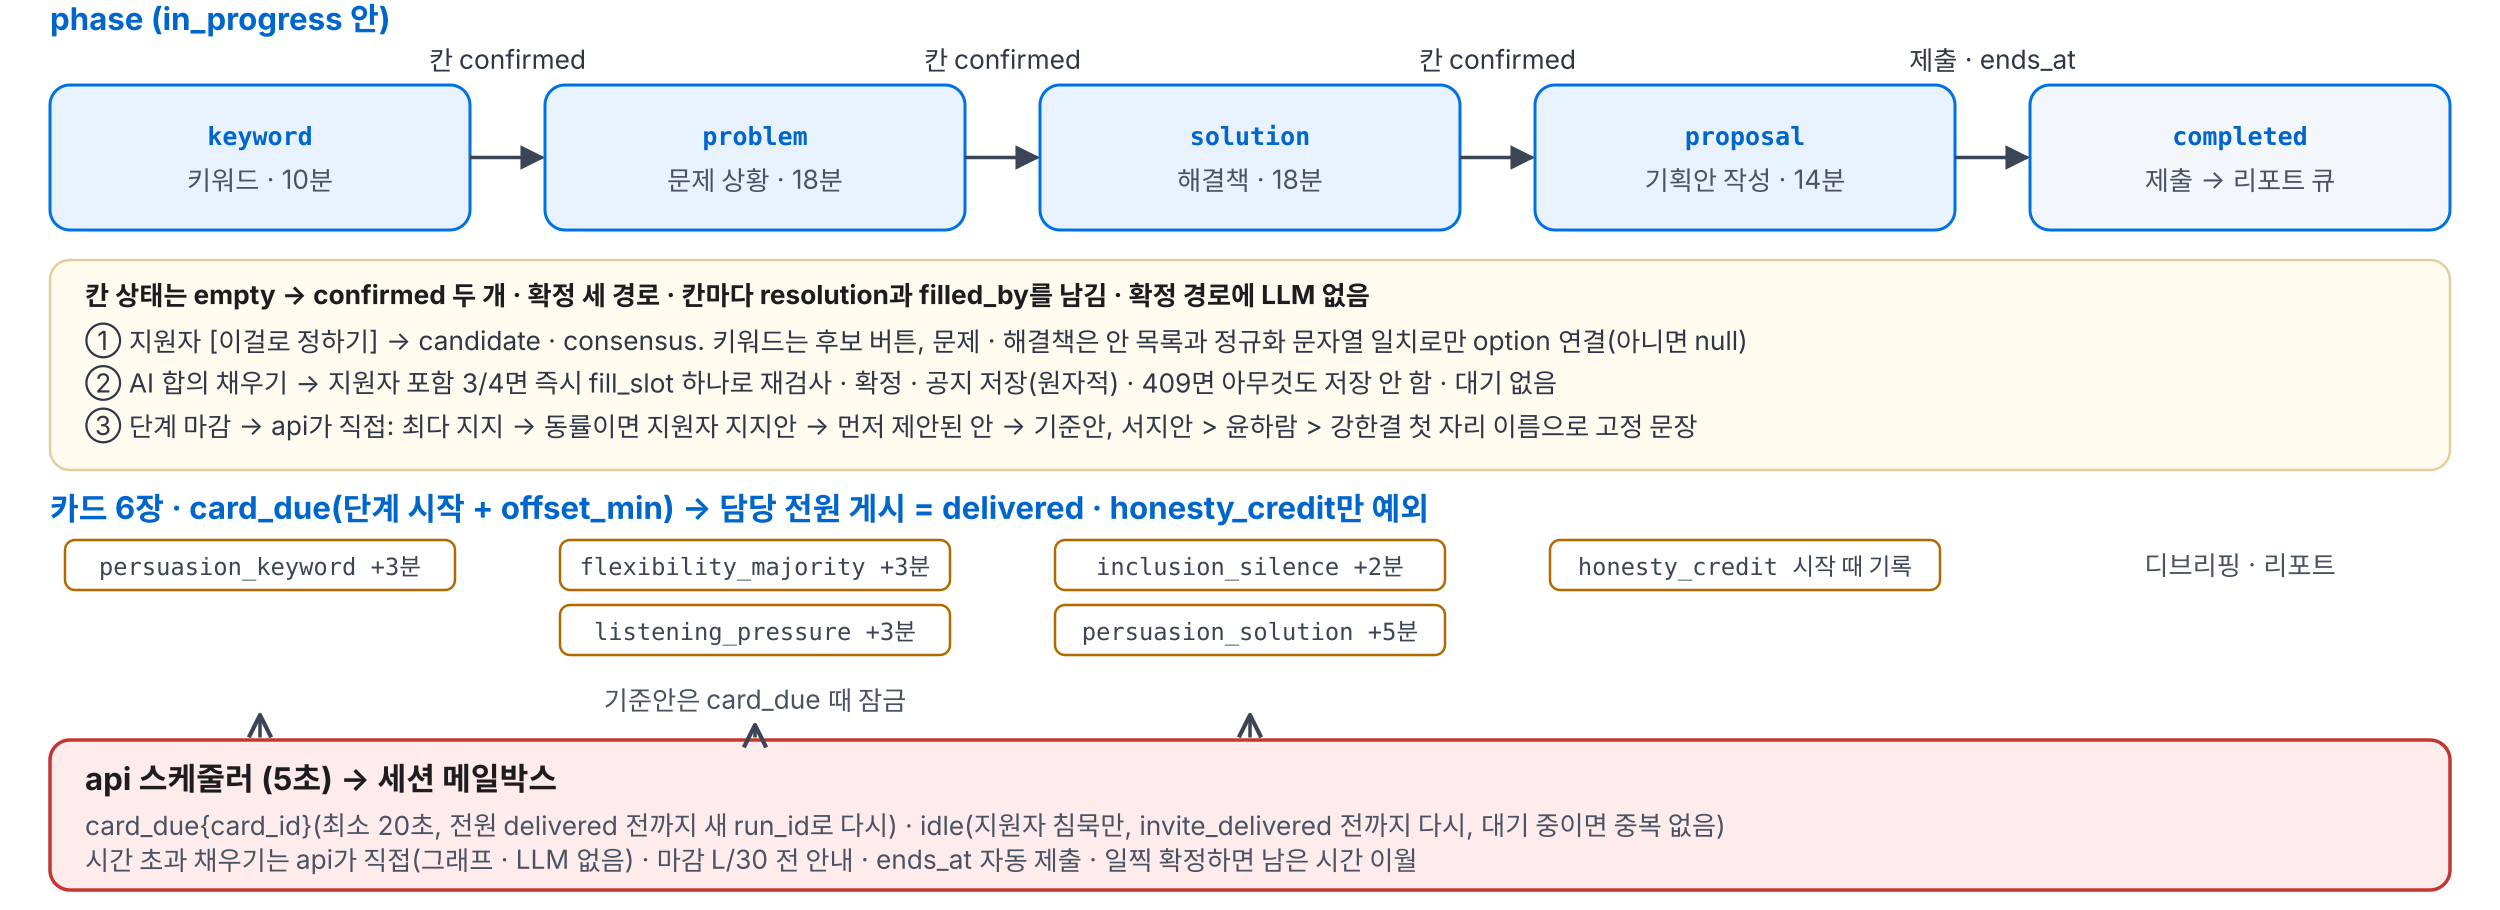
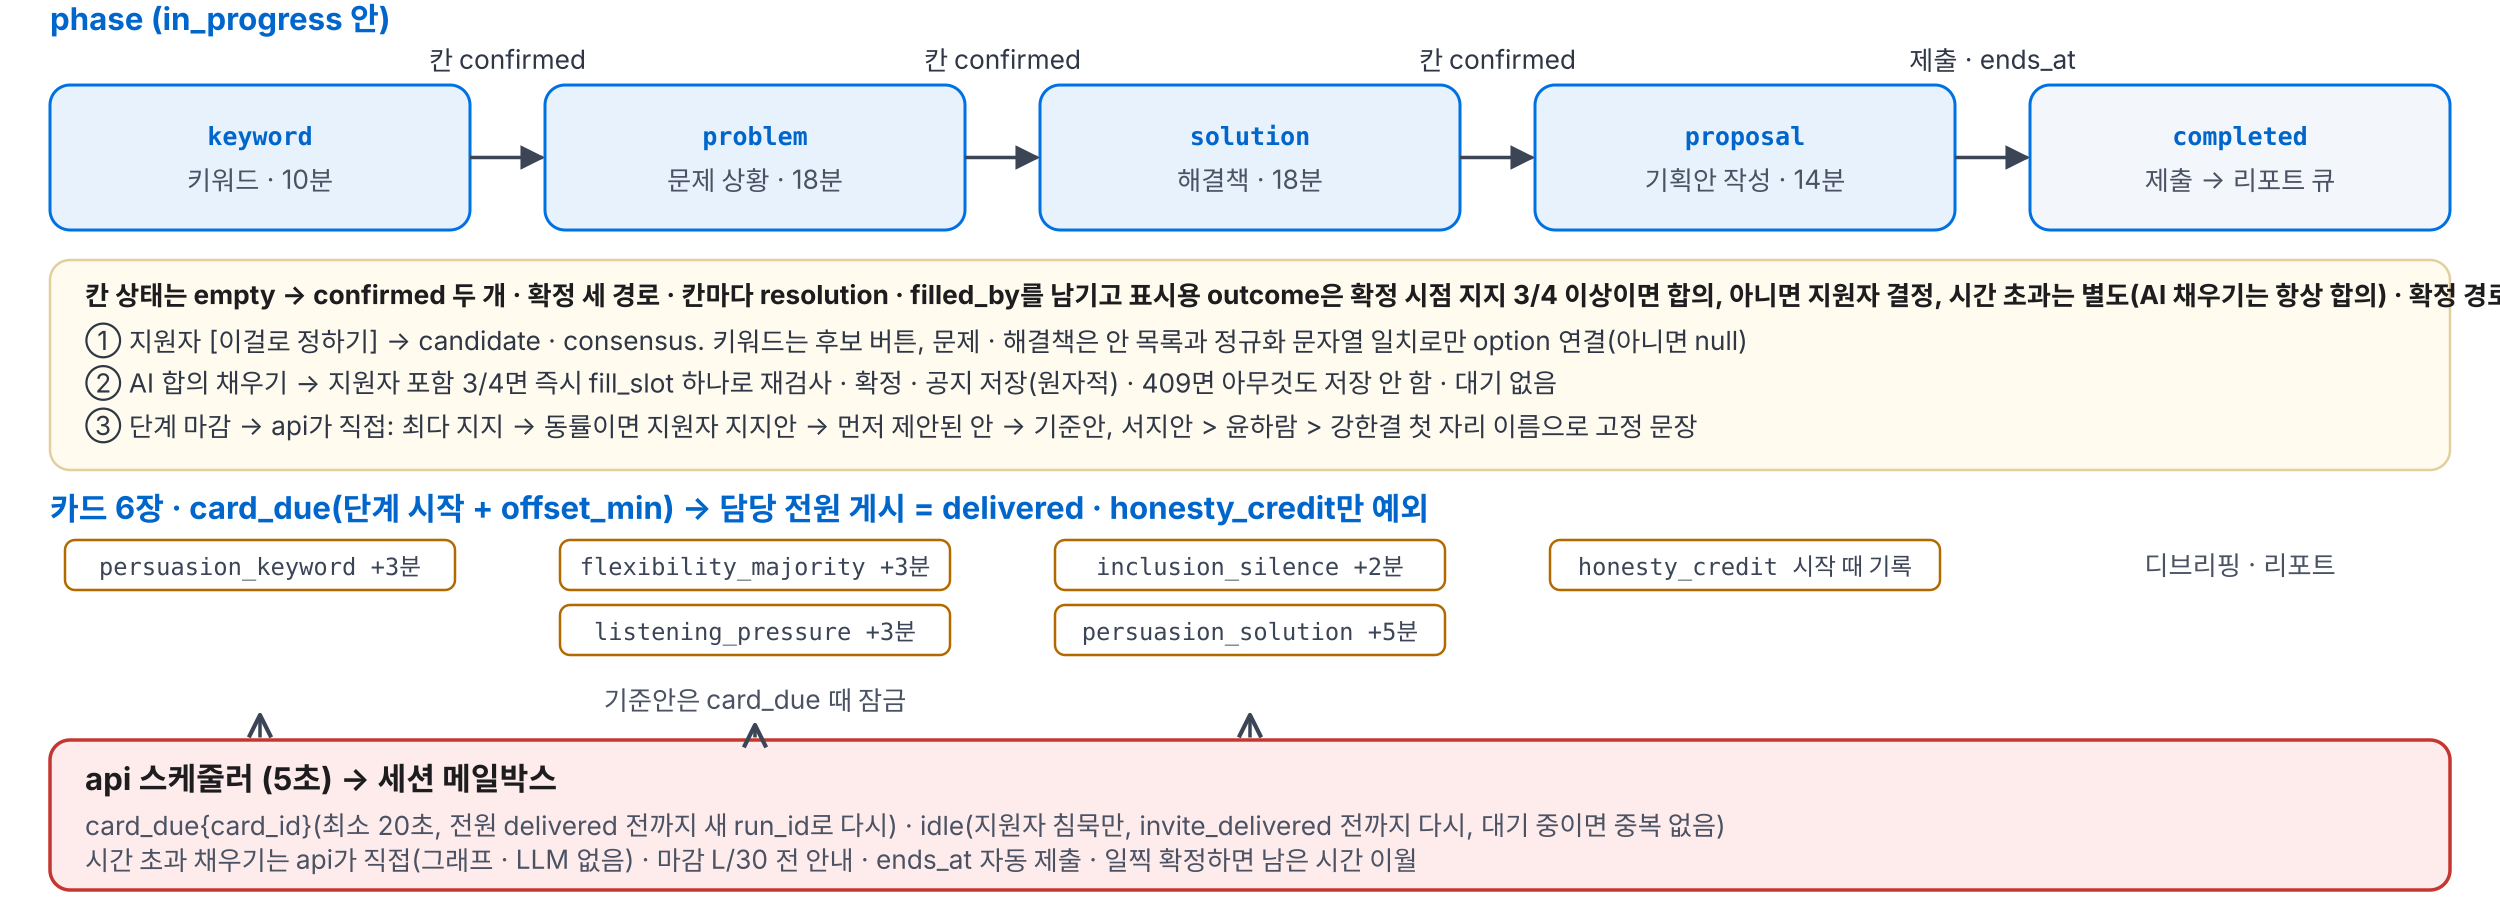
<svg xmlns="http://www.w3.org/2000/svg" viewBox="0 0 1000 364" width="1000" height="364">
  <style>
.b-seat{fill:#EEE9FB;stroke:#5B3FB3;stroke-width:.9}
.b-agentstep{fill:#EEE9FB;stroke:#5B3FB3;stroke-width:1.4}
.b-topic2{fill:#FFFFFF;stroke:#D2D2D7;stroke-width:1}
.edge-xd{stroke:#D70015;stroke-width:1.5;fill:none;stroke-dasharray:5 3}
.xmark{stroke:#D70015;stroke-width:2.6;fill:none;stroke-linecap:round}
text{font-family:"Pretendard",-apple-system,BlinkMacSystemFont,"Apple SD Gothic Neo","Noto Sans KR","Malgun Gothic",sans-serif;fill:#1D1D1F}
.t{font-size:12.5px;font-weight:700}
.s{font-size:10.5px;fill:#4A5263}
.tier{font-size:12.5px;font-weight:700;fill:#0066CC}
.mono{font-family:ui-monospace,"SF Mono",Menlo,Consolas,monospace;font-size:9.5px;fill:#3C4556}
.mono-s{font-family:ui-monospace,"SF Mono",Menlo,Consolas,monospace;font-size:8.6px;fill:#3C4556}
.lab{font-size:10.5px;fill:#2F3746}
.lab-t{font-size:10.5px;font-weight:700;fill:#1D1D1F}
.lab-b{font-size:10.5px;fill:#D70015;font-weight:700}
.lab-g{font-size:10.5px;fill:#6E6E73;font-weight:700}
.st{font-size:10px;font-weight:700;fill:#0066CC;font-family:ui-monospace,"SF Mono",Menlo,Consolas,monospace}
.numt{font-size:10px;font-weight:700;fill:#fff}
.halo{paint-order:stroke;stroke:#FFFFFF;stroke-width:3.2px;stroke-linejoin:round}
.numc{fill:#0071E3}
.edge{stroke:#3C4556;stroke-width:1.4;fill:none}
.edge-d{stroke:#3C4556;stroke-width:1.3;fill:none;stroke-dasharray:4 3}
.edge-x{stroke:#D70015;stroke-width:1.5;fill:none}
.ah{fill:#3C4556}
.ahx{fill:#D70015}
.aho{fill:none;stroke:#3C4556;stroke-width:1.5;stroke-linejoin:round}
.bnd{fill:none;stroke:#D70015;stroke-width:1.3;stroke-dasharray:7 4}
.lbnd{fill:none;stroke:#9AA3AD;stroke-width:1.1;stroke-dasharray:3 3}
.life{stroke:#9AA3AD;stroke-width:1;stroke-dasharray:4 4}
.b-web{fill:#E5F4EC;stroke:#1F8A5B;stroke-width:1.4}
.b-web-bar{stroke:#1F8A5B;stroke-width:1}
.b-web-dot{fill:#1F8A5B}
.b-api{fill:#FDECEB;stroke:#C4362F;stroke-width:1.4}
.b-in{fill:#FFFFFF;stroke:#C4362F;stroke-width:1}
.b-agent{fill:#EEE9FB;stroke:#5B3FB3;stroke-width:1.6}
.b-agent-in{fill:none;stroke:#5B3FB3;stroke-width:.8}
.b-mcp{fill:#E8F0FD;stroke:#2459B8;stroke-width:1.4}
.b-mq{fill:#FDF1DD;stroke:#B26A00;stroke-width:1.4}
.b-topic{fill:#FFFFFF;stroke:#B26A00;stroke-width:1}
.b-db{fill:#EEF0F3;stroke:#5F6873;stroke-width:1.4}
.b-ext{fill:#FFFFFF;stroke:#8B939C;stroke-width:1.4;stroke-dasharray:5 3}
.b-node{fill:#FFFFFF;stroke:#5F6873;stroke-width:1.3}
.node-top{fill:#F1F3F6}
.node-side{fill:#E3E7EC}
.b-step{fill:#F3F6FB;stroke:#0071E3;stroke-width:1.2}
.b-state{fill:#E8F2FD;stroke:#0071E3;stroke-width:1.2}
.b-note{fill:#FFFBEF;stroke:#E2CF9E;stroke-width:1}
.b-plug{fill:#FFFFFF;stroke:#5B3FB3;stroke-width:1.2}
.plug{stroke:#5B3FB3;stroke-width:1.3}
.plug-dot{fill:#5B3FB3}
.axis{stroke:#5F6873;stroke-width:1.2}
.tick{stroke:#9AA3AD;stroke-width:1}
.dot{fill:#0071E3}
.dot-rel{fill:#FFFFFF;stroke:#0071E3;stroke-width:1.5}
</style>
  <rect width="1000" height="364" fill="#FFFFFF" />
  <defs>
    <marker id="mf-v3b" viewBox="0 0 10 10" refX="9" refY="5" markerWidth="7" markerHeight="7" orient="auto-start-reverse">
      <path d="M0,0 L10,5 L0,10 z" class="ah" />
    </marker>
    <marker id="mo-v3b" viewBox="0 0 10 10" refX="9" refY="5" markerWidth="8" markerHeight="8" orient="auto-start-reverse">
      <path d="M1,1 L9,5 L1,9" class="aho" />
    </marker>
    <marker id="mx-v3b" viewBox="0 0 10 10" refX="9" refY="5" markerWidth="7" markerHeight="7" orient="auto-start-reverse">
      <path d="M0,0 L10,5 L0,10 z" class="ahx" />
    </marker>
  </defs>
  <rect x="20" y="34" width="168" height="58" rx="8" class="b-state" />
  <text x="104.0" y="58.0" text-anchor="middle" class="st">keyword</text>
  <text x="104.0" y="76.0" text-anchor="middle" class="s">키워드 · 10분</text>
  <rect x="218" y="34" width="168" height="58" rx="8" class="b-state" />
  <text x="302.0" y="58.0" text-anchor="middle" class="st">problem</text>
  <text x="302.0" y="76.0" text-anchor="middle" class="s">문제 상황 · 18분</text>
  <rect x="416" y="34" width="168" height="58" rx="8" class="b-state" />
  <text x="500.0" y="58.0" text-anchor="middle" class="st">solution</text>
  <text x="500.0" y="76.0" text-anchor="middle" class="s">해결책 · 18분</text>
  <rect x="614" y="34" width="168" height="58" rx="8" class="b-state" />
  <text x="698.0" y="58.0" text-anchor="middle" class="st">proposal</text>
  <text x="698.0" y="76.0" text-anchor="middle" class="s">기획안 작성 · 14분</text>
  <rect x="812" y="34" width="168" height="58" rx="8" class="b-step" />
  <text x="896.0" y="58.0" text-anchor="middle" class="st">completed</text>
  <text x="896.0" y="76.0" text-anchor="middle" class="s">제출 → 리포트 큐</text>
  <line x1="188" y1="63" x2="217" y2="63" class="edge" marker-end="url(#mf-v3b)" />
  <text x="203.0" y="28.0" text-anchor="middle" class="lab halo">칸 confirmed</text>
  <line x1="386" y1="63" x2="415" y2="63" class="edge" marker-end="url(#mf-v3b)" />
  <text x="401.0" y="28.0" text-anchor="middle" class="lab halo">칸 confirmed</text>
  <line x1="584" y1="63" x2="613" y2="63" class="edge" marker-end="url(#mf-v3b)" />
  <text x="599.0" y="28.0" text-anchor="middle" class="lab halo">칸 confirmed</text>
  <line x1="782" y1="63" x2="811" y2="63" class="edge" marker-end="url(#mf-v3b)" />
  <text x="797.0" y="28.0" text-anchor="middle" class="lab halo">제출 · ends_at</text>
  <text x="20.0" y="12.0" text-anchor="start" class="tier">phase (in_progress 안)</text>
  <rect x="20" y="104" width="960" height="84" rx="8" class="b-note" />
-   <text x="34.0" y="122.0" text-anchor="start" class="lab-t">칸 상태는 empty → confirmed 두 개 · 확정 세 경로 · 칸마다 resolution과 filled_by를 남김 · 확정 경로에 LLM 없음</text>
+   <text x="34.0" y="122.0" text-anchor="start" class="lab-t">칸 상태는 empty → confirmed 두 개 · 확정 세 경로 · 칸마다 resolution · filled_by를 남기고 표시용 outcome은 확정 시점 지지 3/4 이상이면 합의, 아니면 지원자 결정, 시간 초과는 별도(AI 채우기는 항상 합의) · 확정 경로에 LLM 없음</text>
  <text x="34.0" y="140.0" text-anchor="start" class="lab">① 지원자 [이걸로 정하기] → candidate · consensus. 키워드는 후보 버튼, 문제 · 해결책은 안 목록과 정규화 문자열 일치로만 option 연결(아니면 null)</text>
  <text x="34.0" y="157.0" text-anchor="start" class="lab">② AI 합의 채우기 → 지원자 포함 3/4면 즉시 fill_slot 하나로 재검사 · 확정 · 공지 저장(원자적) · 409면 아무것도 저장 안 함 · 대기 없음</text>
  <text x="34.0" y="174.0" text-anchor="start" class="lab">③ 단계 마감 → api가 직접: 최다 지지 → 동률이면 지원자 지지안 → 먼저 제안된 안 → 기준안, 서지안 &gt; 윤하람 &gt; 강한결 첫 자리 이름으로 고정 문장</text>
  <text x="20.0" y="208.0" text-anchor="start" class="tier">카드 6장 · card_due(단계 시작 + offset_min) → 담당 전원 게시 = delivered · honesty_credit만 예외</text>
  <rect x="26" y="216" width="156" height="20" rx="4" class="b-topic" />
  <text x="104.0" y="230.0" text-anchor="middle" class="mono">persuasion_keyword +3분</text>
  <rect x="224" y="216" width="156" height="20" rx="4" class="b-topic" />
  <text x="302.0" y="230.0" text-anchor="middle" class="mono">flexibility_majority +3분</text>
  <rect x="224" y="242" width="156" height="20" rx="4" class="b-topic" />
  <text x="302.0" y="256.0" text-anchor="middle" class="mono">listening_pressure +3분</text>
  <rect x="422" y="216" width="156" height="20" rx="4" class="b-topic" />
  <text x="500.0" y="230.0" text-anchor="middle" class="mono">inclusion_silence +2분</text>
  <rect x="422" y="242" width="156" height="20" rx="4" class="b-topic" />
  <text x="500.0" y="256.0" text-anchor="middle" class="mono">persuasion_solution +5분</text>
  <rect x="620" y="216" width="156" height="20" rx="4" class="b-topic" />
  <text x="698.0" y="230.0" text-anchor="middle" class="mono">honesty_credit 시작 때 기록</text>
  <text x="896.0" y="230.0" text-anchor="middle" class="s">디브리핑 · 리포트</text>
  <text x="302.0" y="284.0" text-anchor="middle" class="s">기준안은 card_due 때 잠금</text>
  <rect x="20" y="296" width="960" height="60" rx="8" class="b-api" />
  <text x="34.0" y="316.0" text-anchor="start" class="t">api 스케줄러 (5초) → 세션 메일박스</text>
  <text x="34.0" y="334.0" text-anchor="start" class="s">card_due{card_id}(최소 20초, 전원 delivered 전까지 새 run_id로 다시) · idle(지원자 침묵만, invite_delivered 전까지 다시, 대기 중이면 중복 없음)</text>
  <text x="34.0" y="348.0" text-anchor="start" class="s">시간 초과 채우기는 api가 직접(그래프 · LLM 없음) · 마감 L/30 전 안내 · ends_at 자동 제출 · 일찍 확정하면 남은 시간 이월</text>
  <line x1="104.0" y1="295" x2="104.0" y2="286" class="edge" marker-end="url(#mo-v3b)" />
  <line x1="302.0" y1="295" x2="302.0" y2="290" class="edge" marker-end="url(#mo-v3b)" />
  <line x1="500.0" y1="295" x2="500.0" y2="286" class="edge" marker-end="url(#mo-v3b)" />
</svg>
